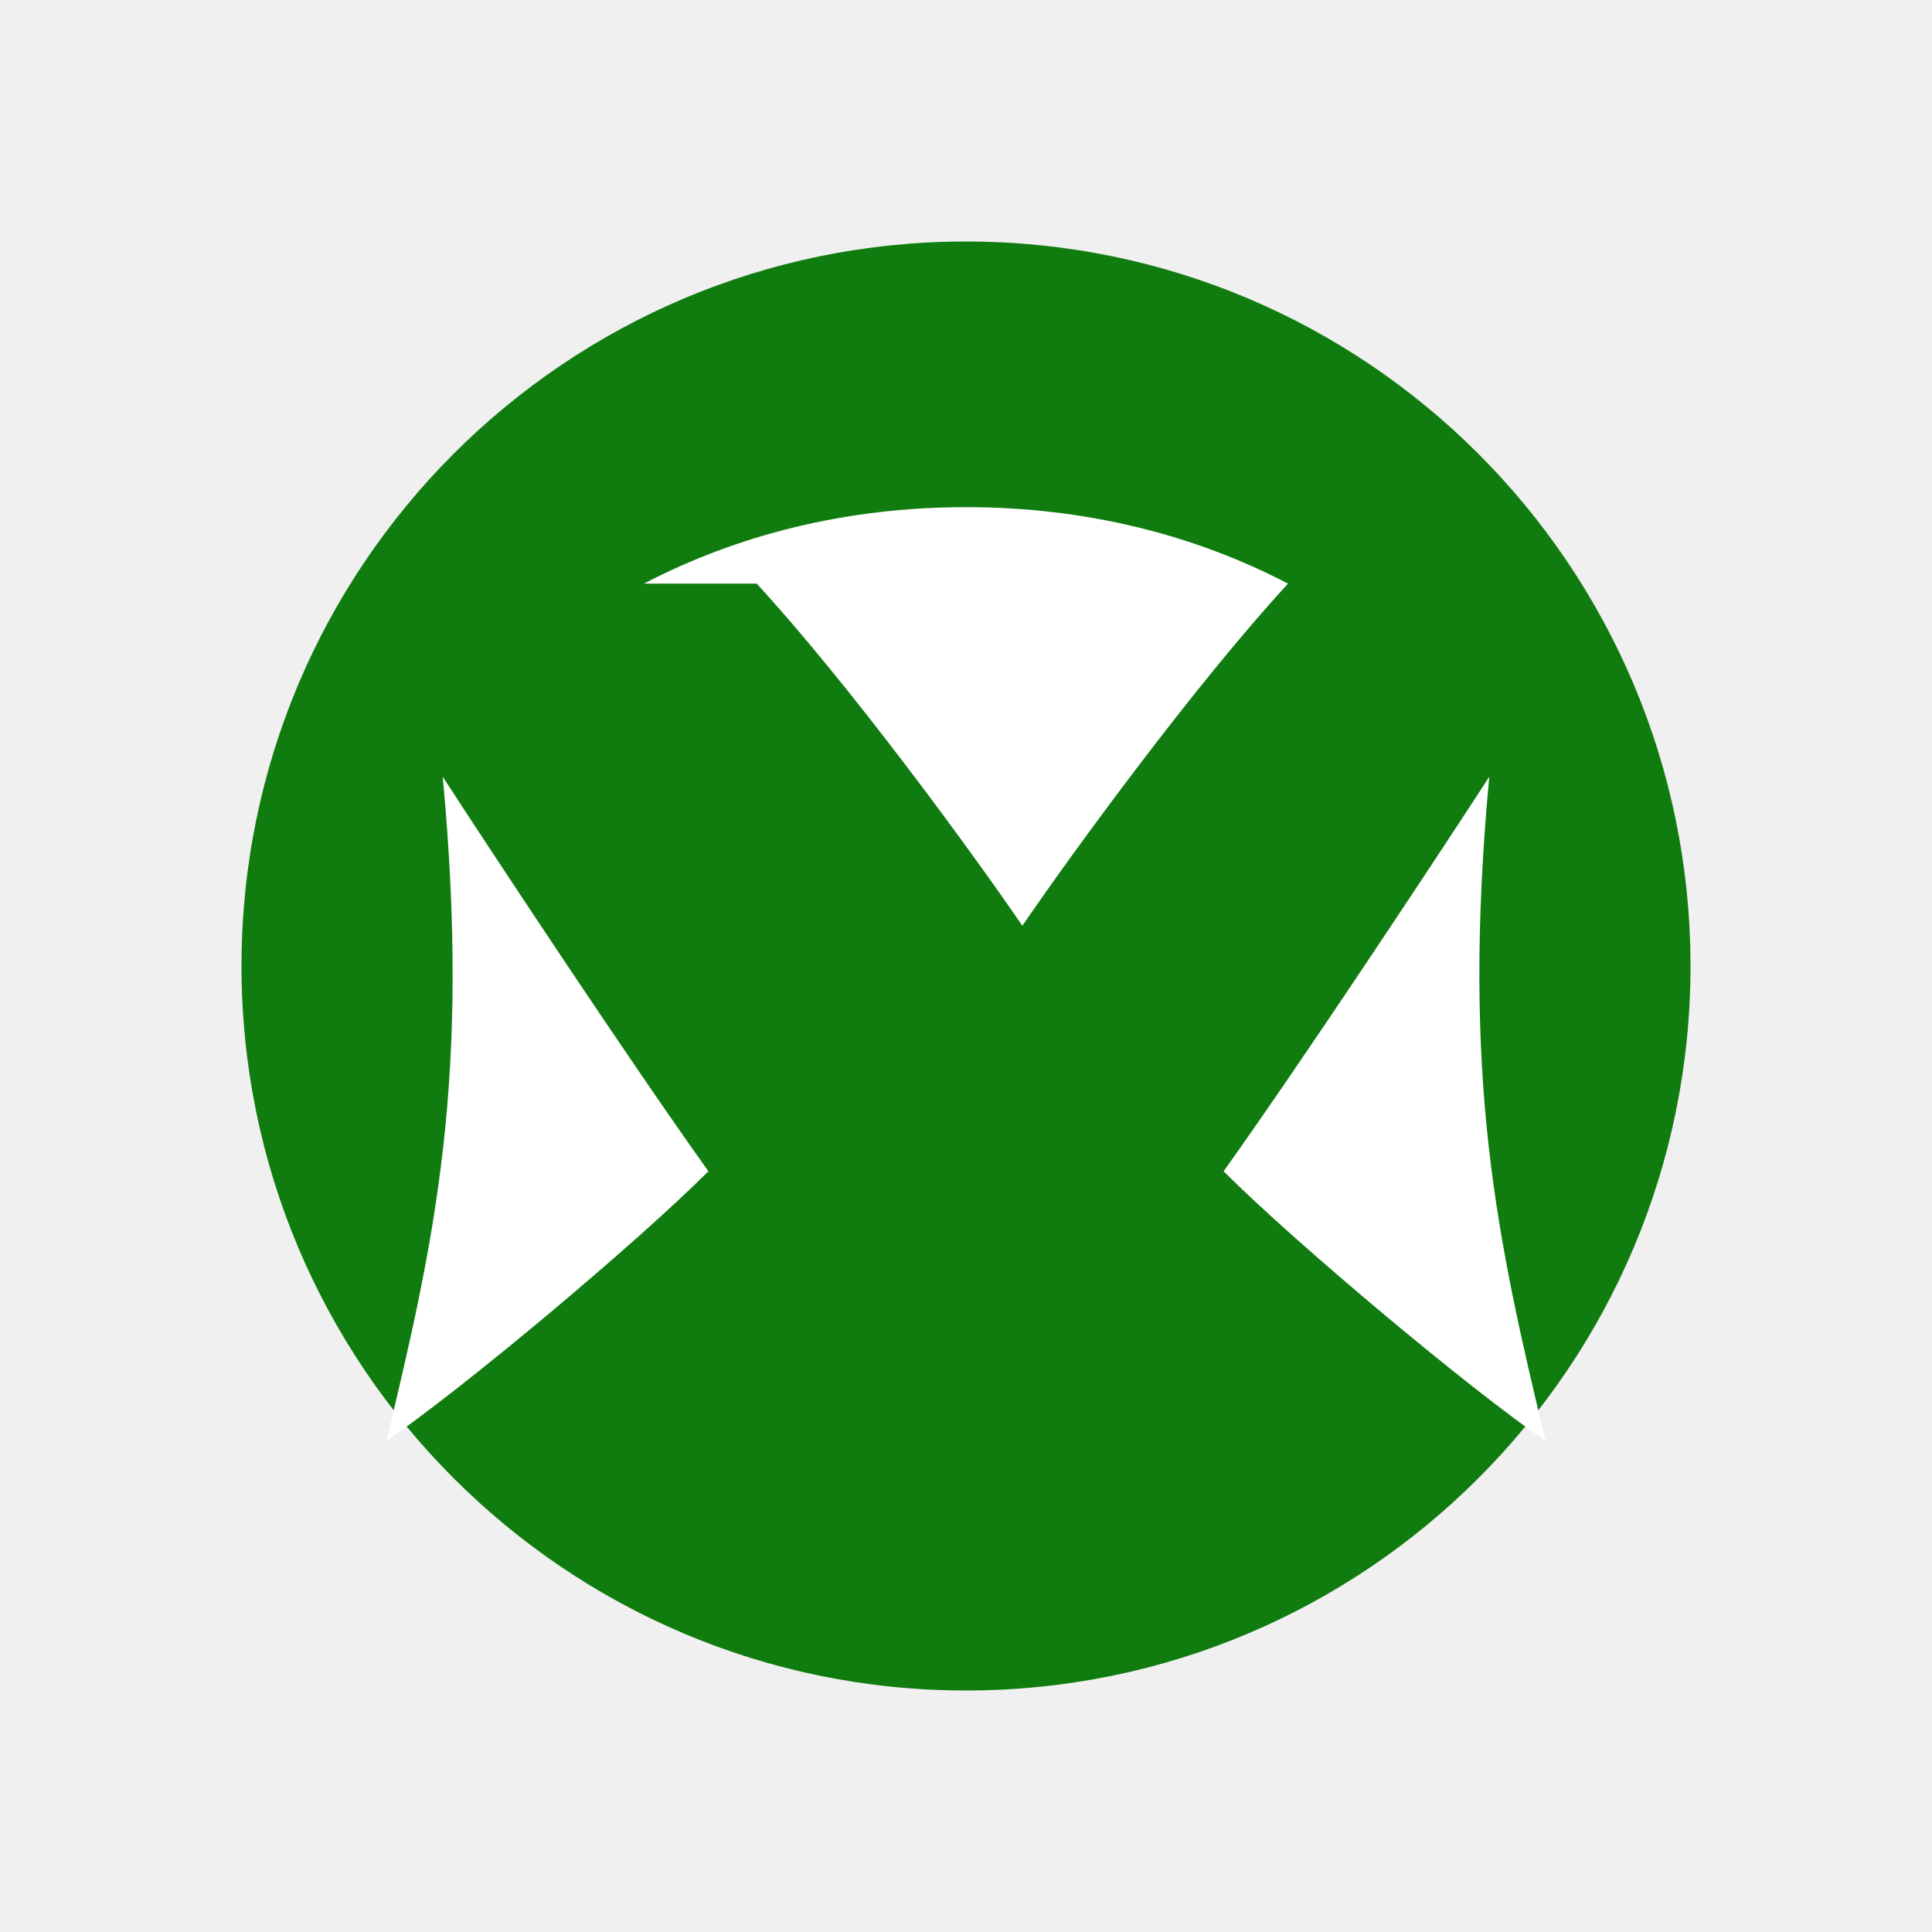
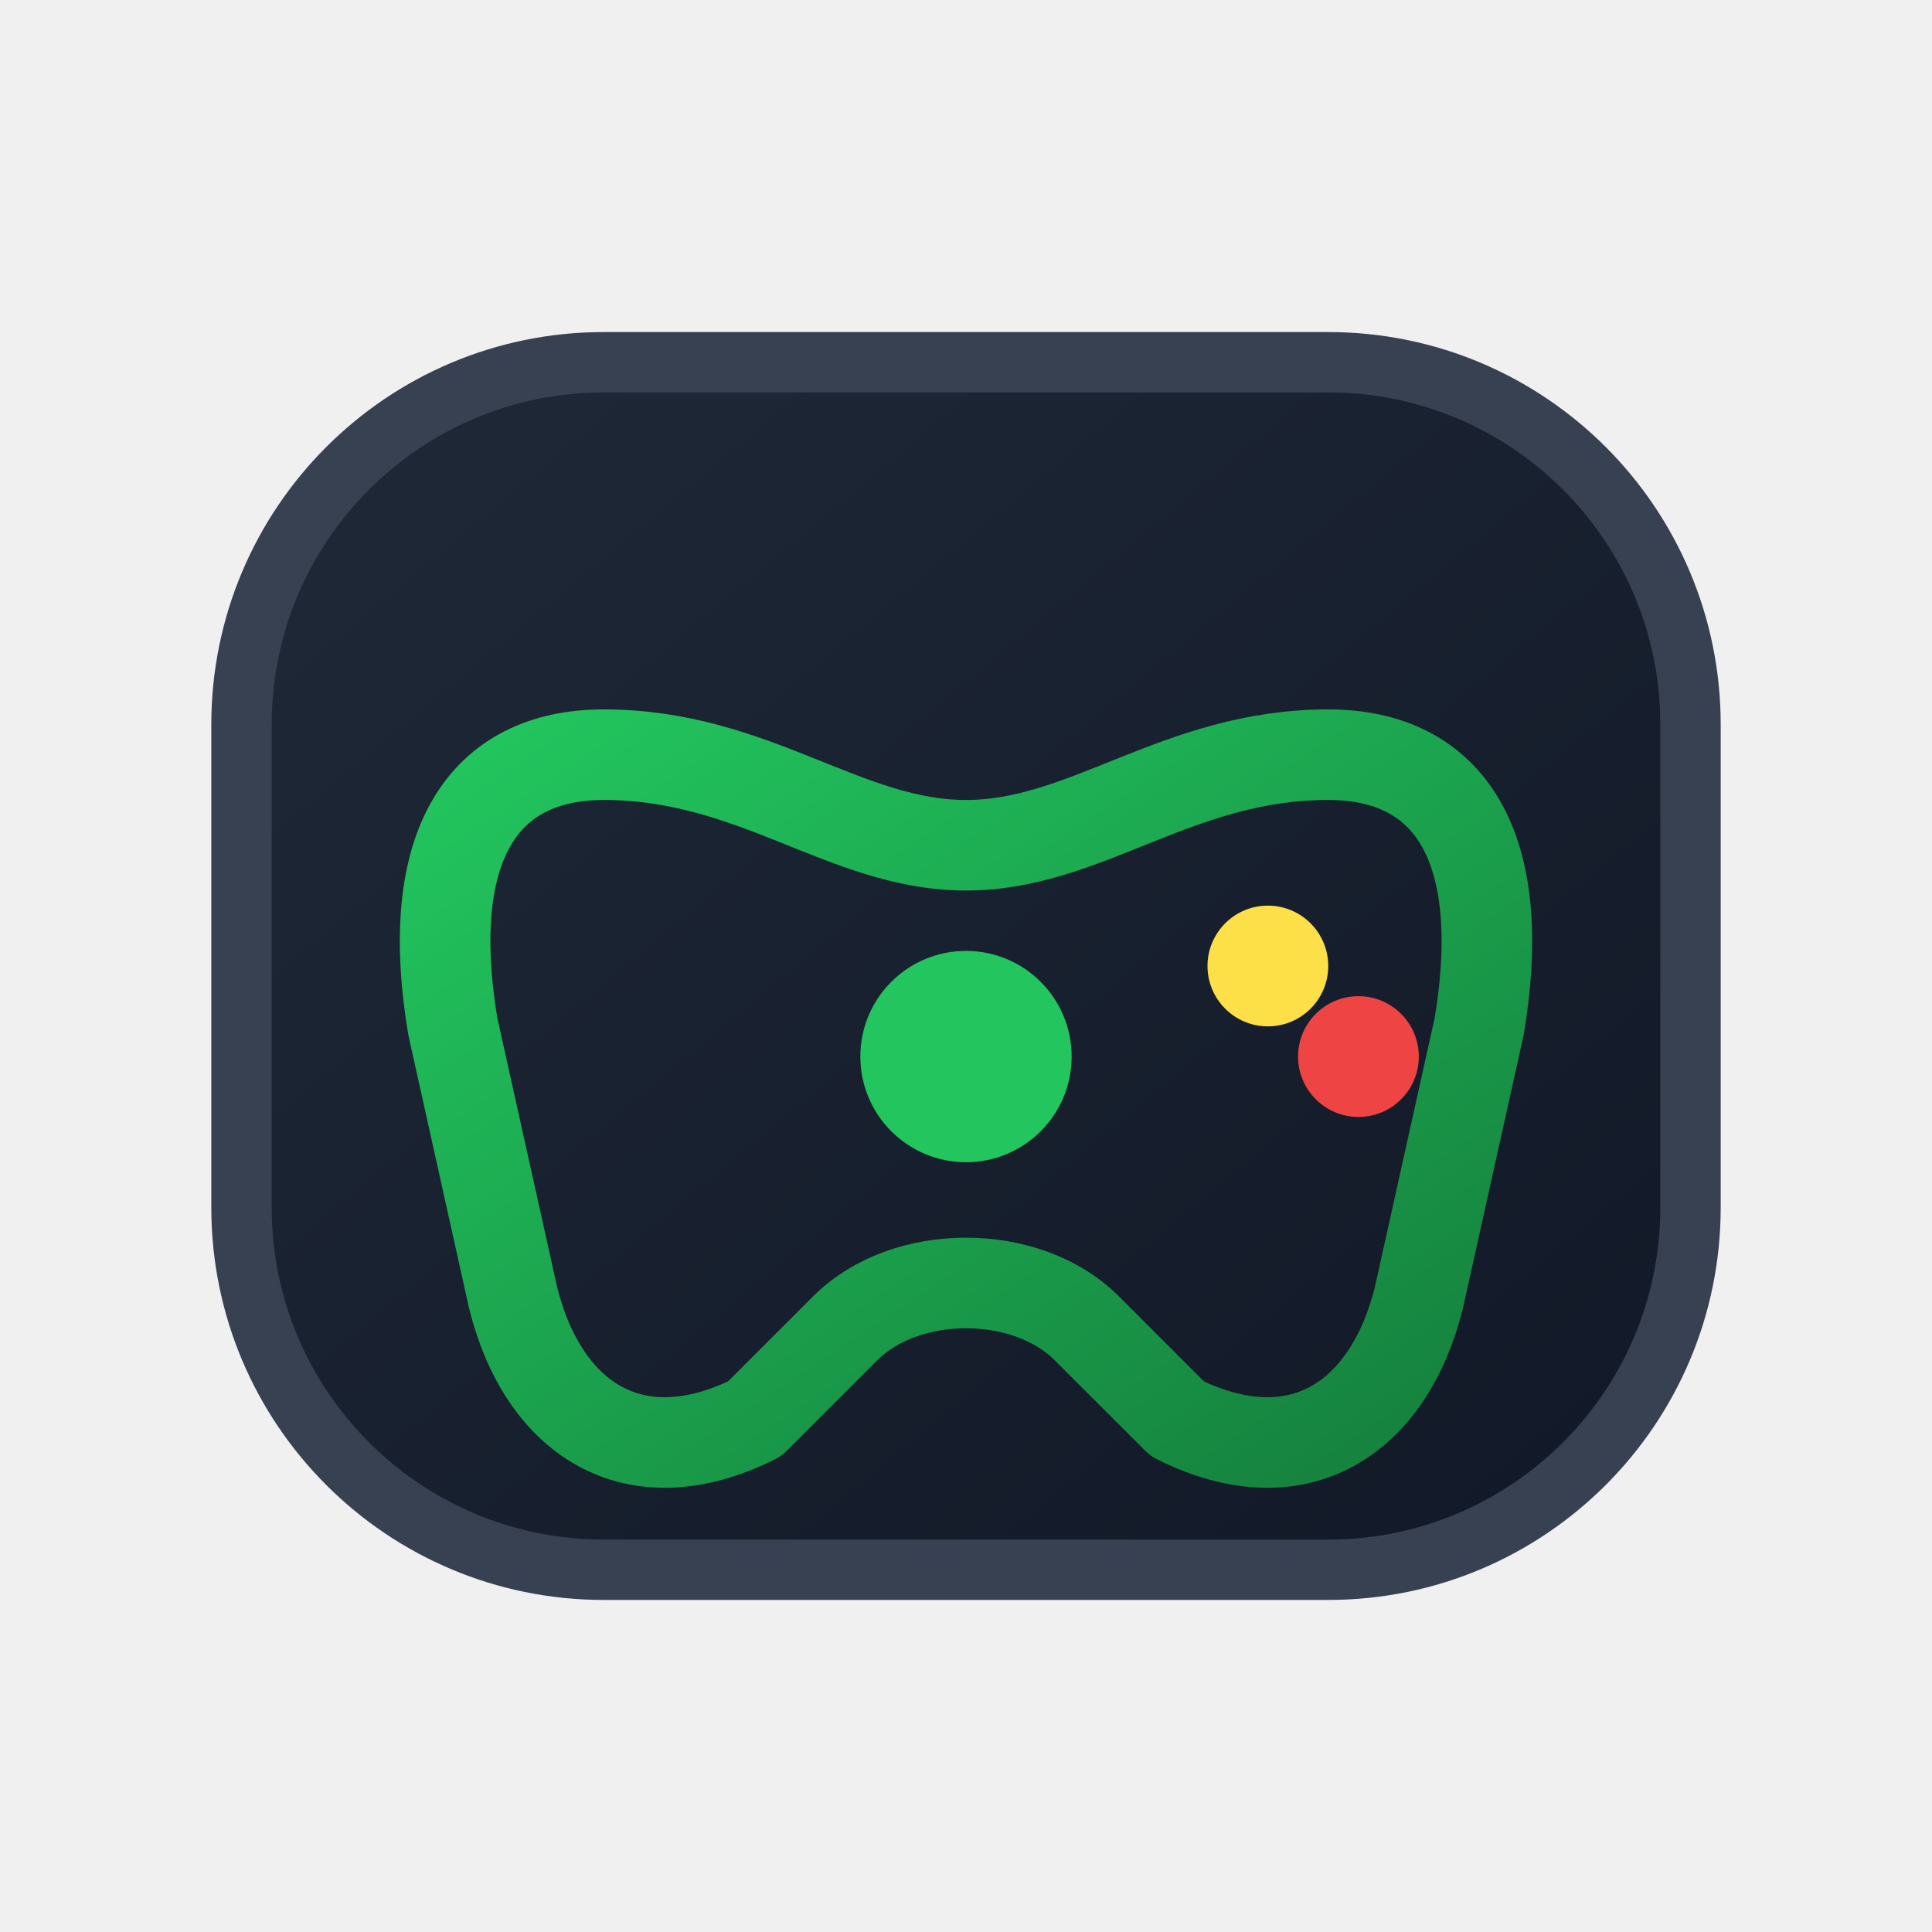
- <svg xmlns="http://www.w3.org/2000/svg" viewBox="0 0 48 48">
-   <circle cx="24" cy="24" r="18" fill="#107C10" />
-   <path d="M16 14.5c2.3-1.2 5-1.9 8-1.9s5.7.7 8 1.9c-2.3 2.5-5.3 6.6-6.6 8.5-1.3-1.9-4.3-6-6.6-8.5zm-5 4.8c1.3 2 4.6 7 6.6 9.8-1.8 1.8-6.1 5.4-8 6.7 1.2-5 2.1-9 1.4-16.5zm26 0c-.7 7.5.2 11.5 1.4 16.5-1.9-1.3-6.2-4.9-8-6.7 2-2.8 5.3-7.8 6.6-9.8z" fill="#ffffff" />
+ <svg xmlns="http://www.w3.org/2000/svg" viewBox="0 0 64 64" width="64" height="64">
+   <defs>
+     <linearGradient id="xov1" x1="0%" y1="0%" x2="100%" y2="100%">
+       <stop offset="0%" stop-color="#1F2937" />
+       <stop offset="100%" stop-color="#111827" />
+     </linearGradient>
+     <linearGradient id="xov2" x1="0%" y1="0%" x2="100%" y2="100%">
+       <stop offset="0%" stop-color="#22C55E" />
+       <stop offset="100%" stop-color="#15803D" />
+     </linearGradient>
+   </defs>
+   <rect x="8" y="12" width="48" height="40" rx="12" fill="url(#xov1)" stroke="#374151" stroke-width="2" />
+   <path d="M20 25 C25 25 28 28 32 28 C36 28 39 25 44 25 C48 25 50 28 49 34 L47 43 C46 47 43 49 39 47 L36 44 C34 42 30 42 28 44 L25 47 C21 49 18 47 17 43 L15 34 C14 28 16 25 20 25 Z" fill="none" stroke="url(#xov2)" stroke-width="3" stroke-linejoin="round" />
+   <circle cx="32" cy="35" r="3.5" fill="#22C55E" />
+   <circle cx="42" cy="32" r="2" fill="#FDE047" />
+   <circle cx="45" cy="35" r="2" fill="#EF4444" />
</svg>
